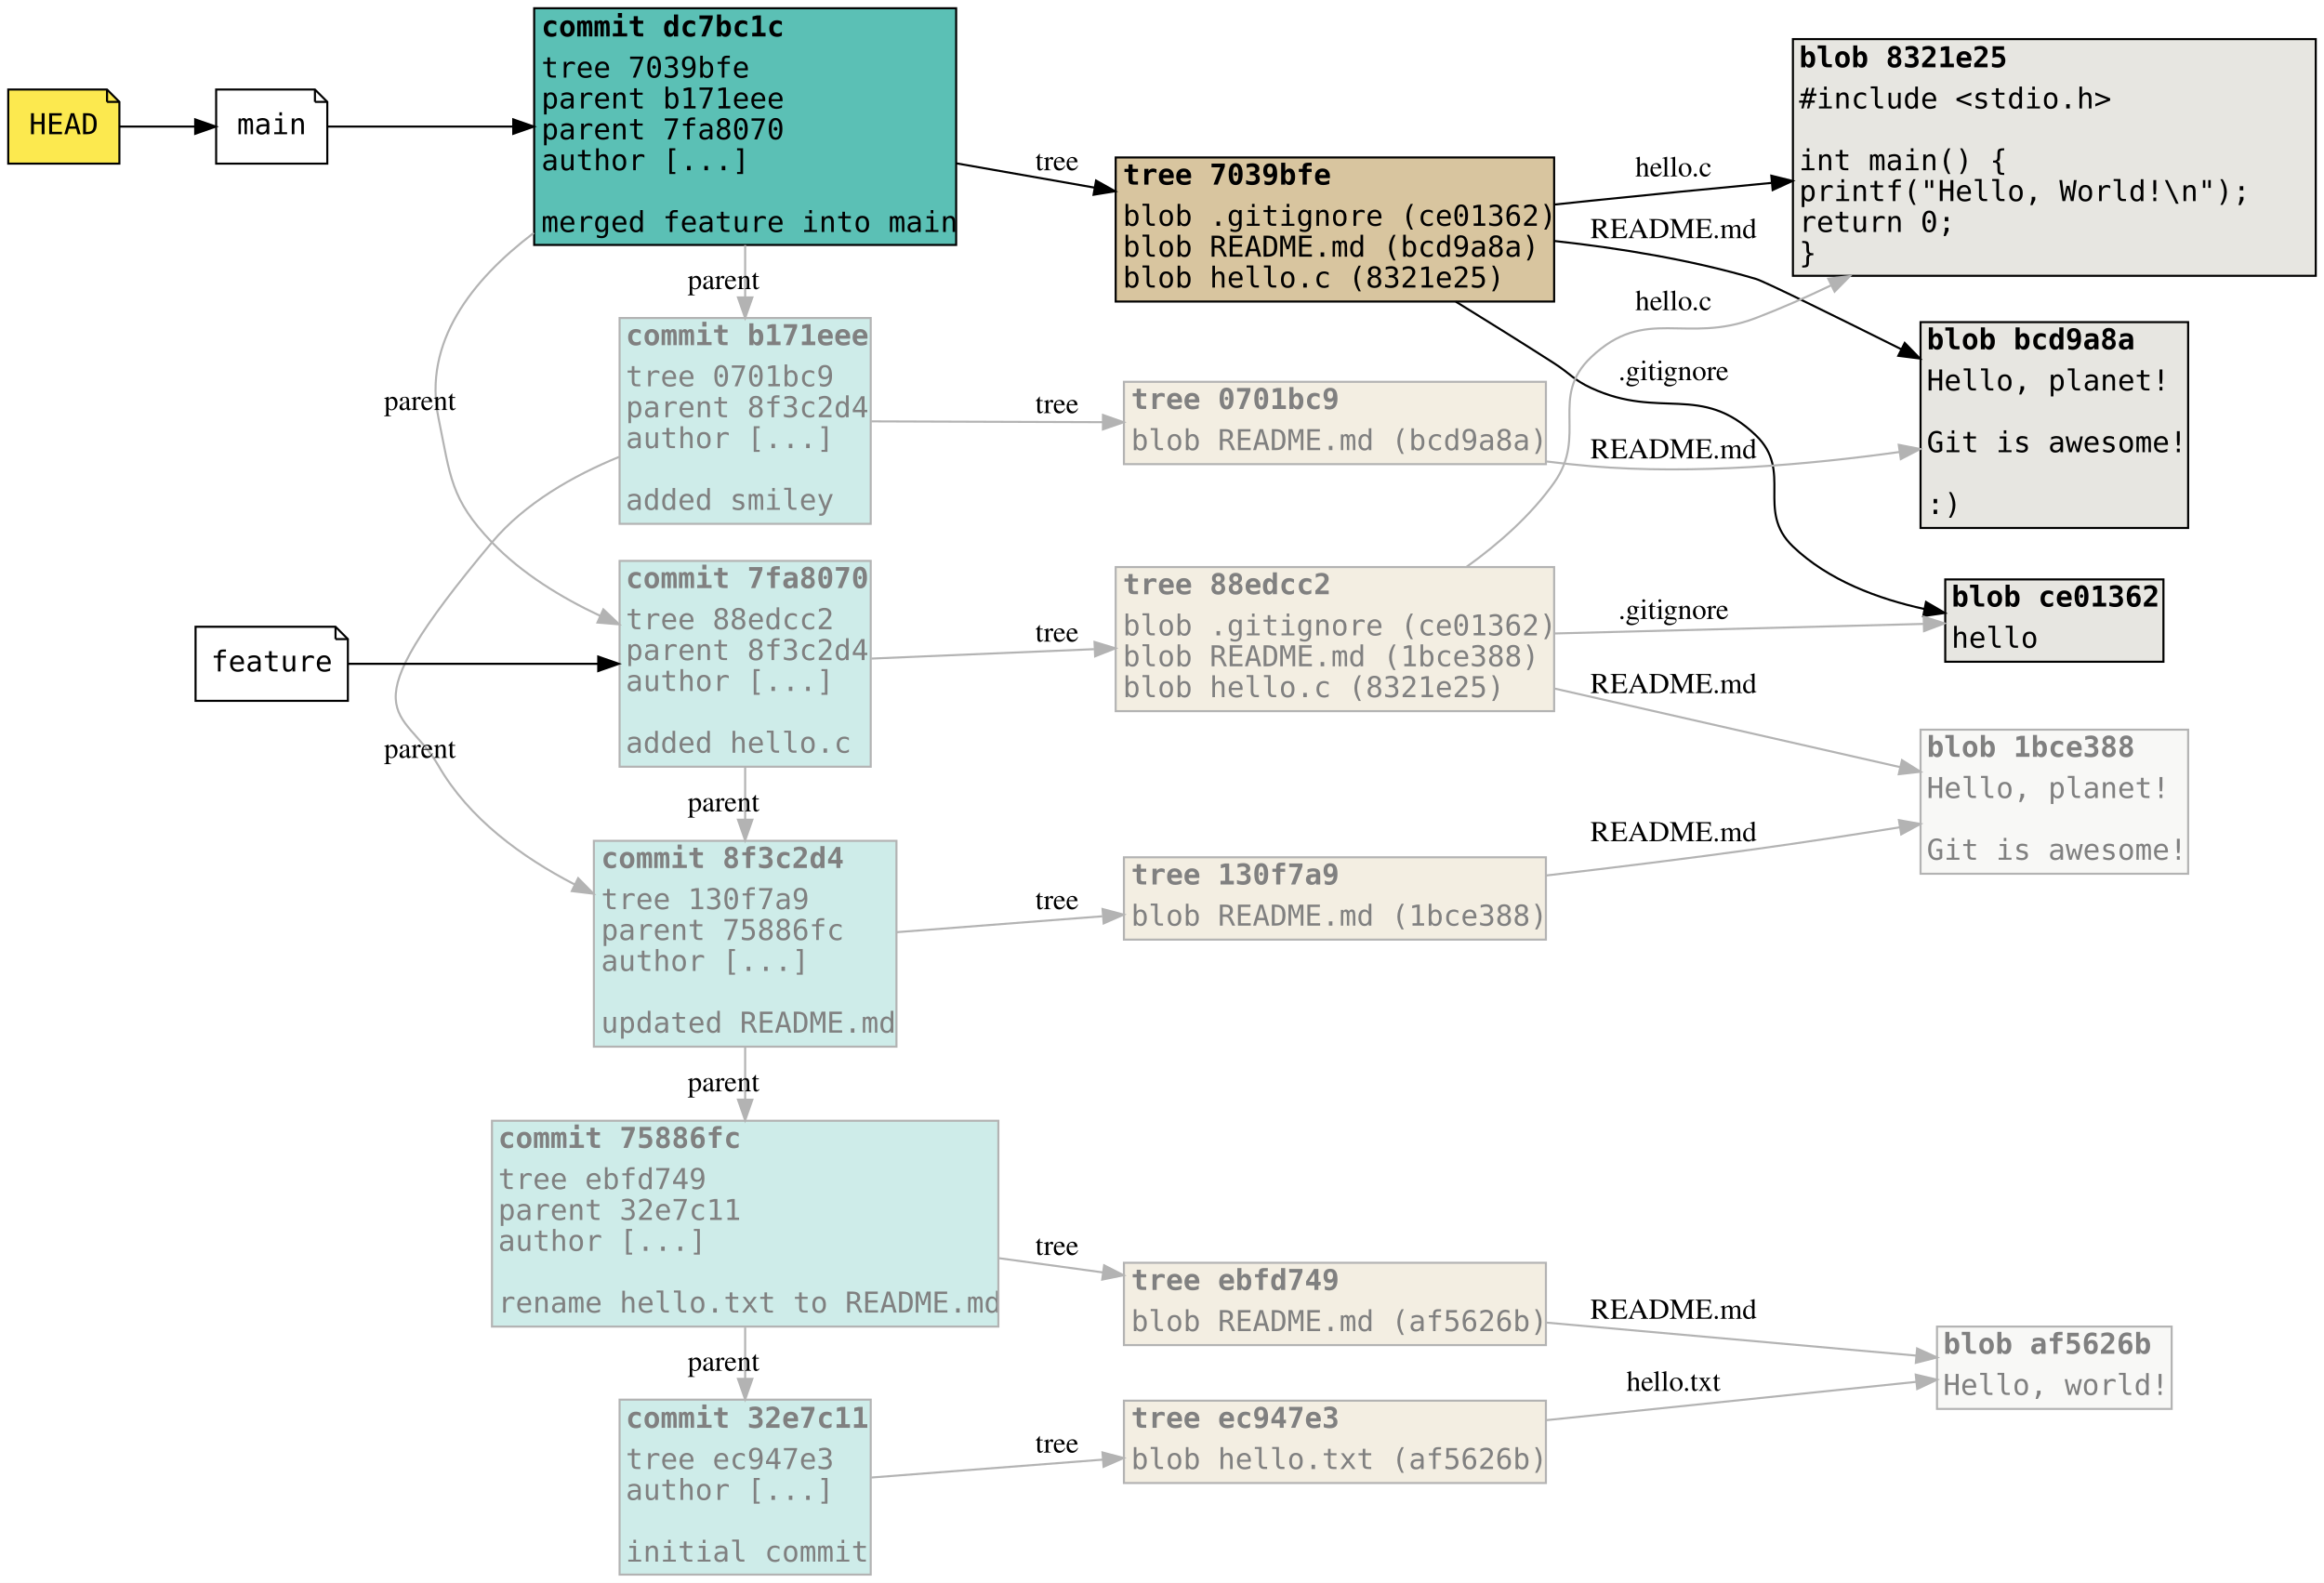
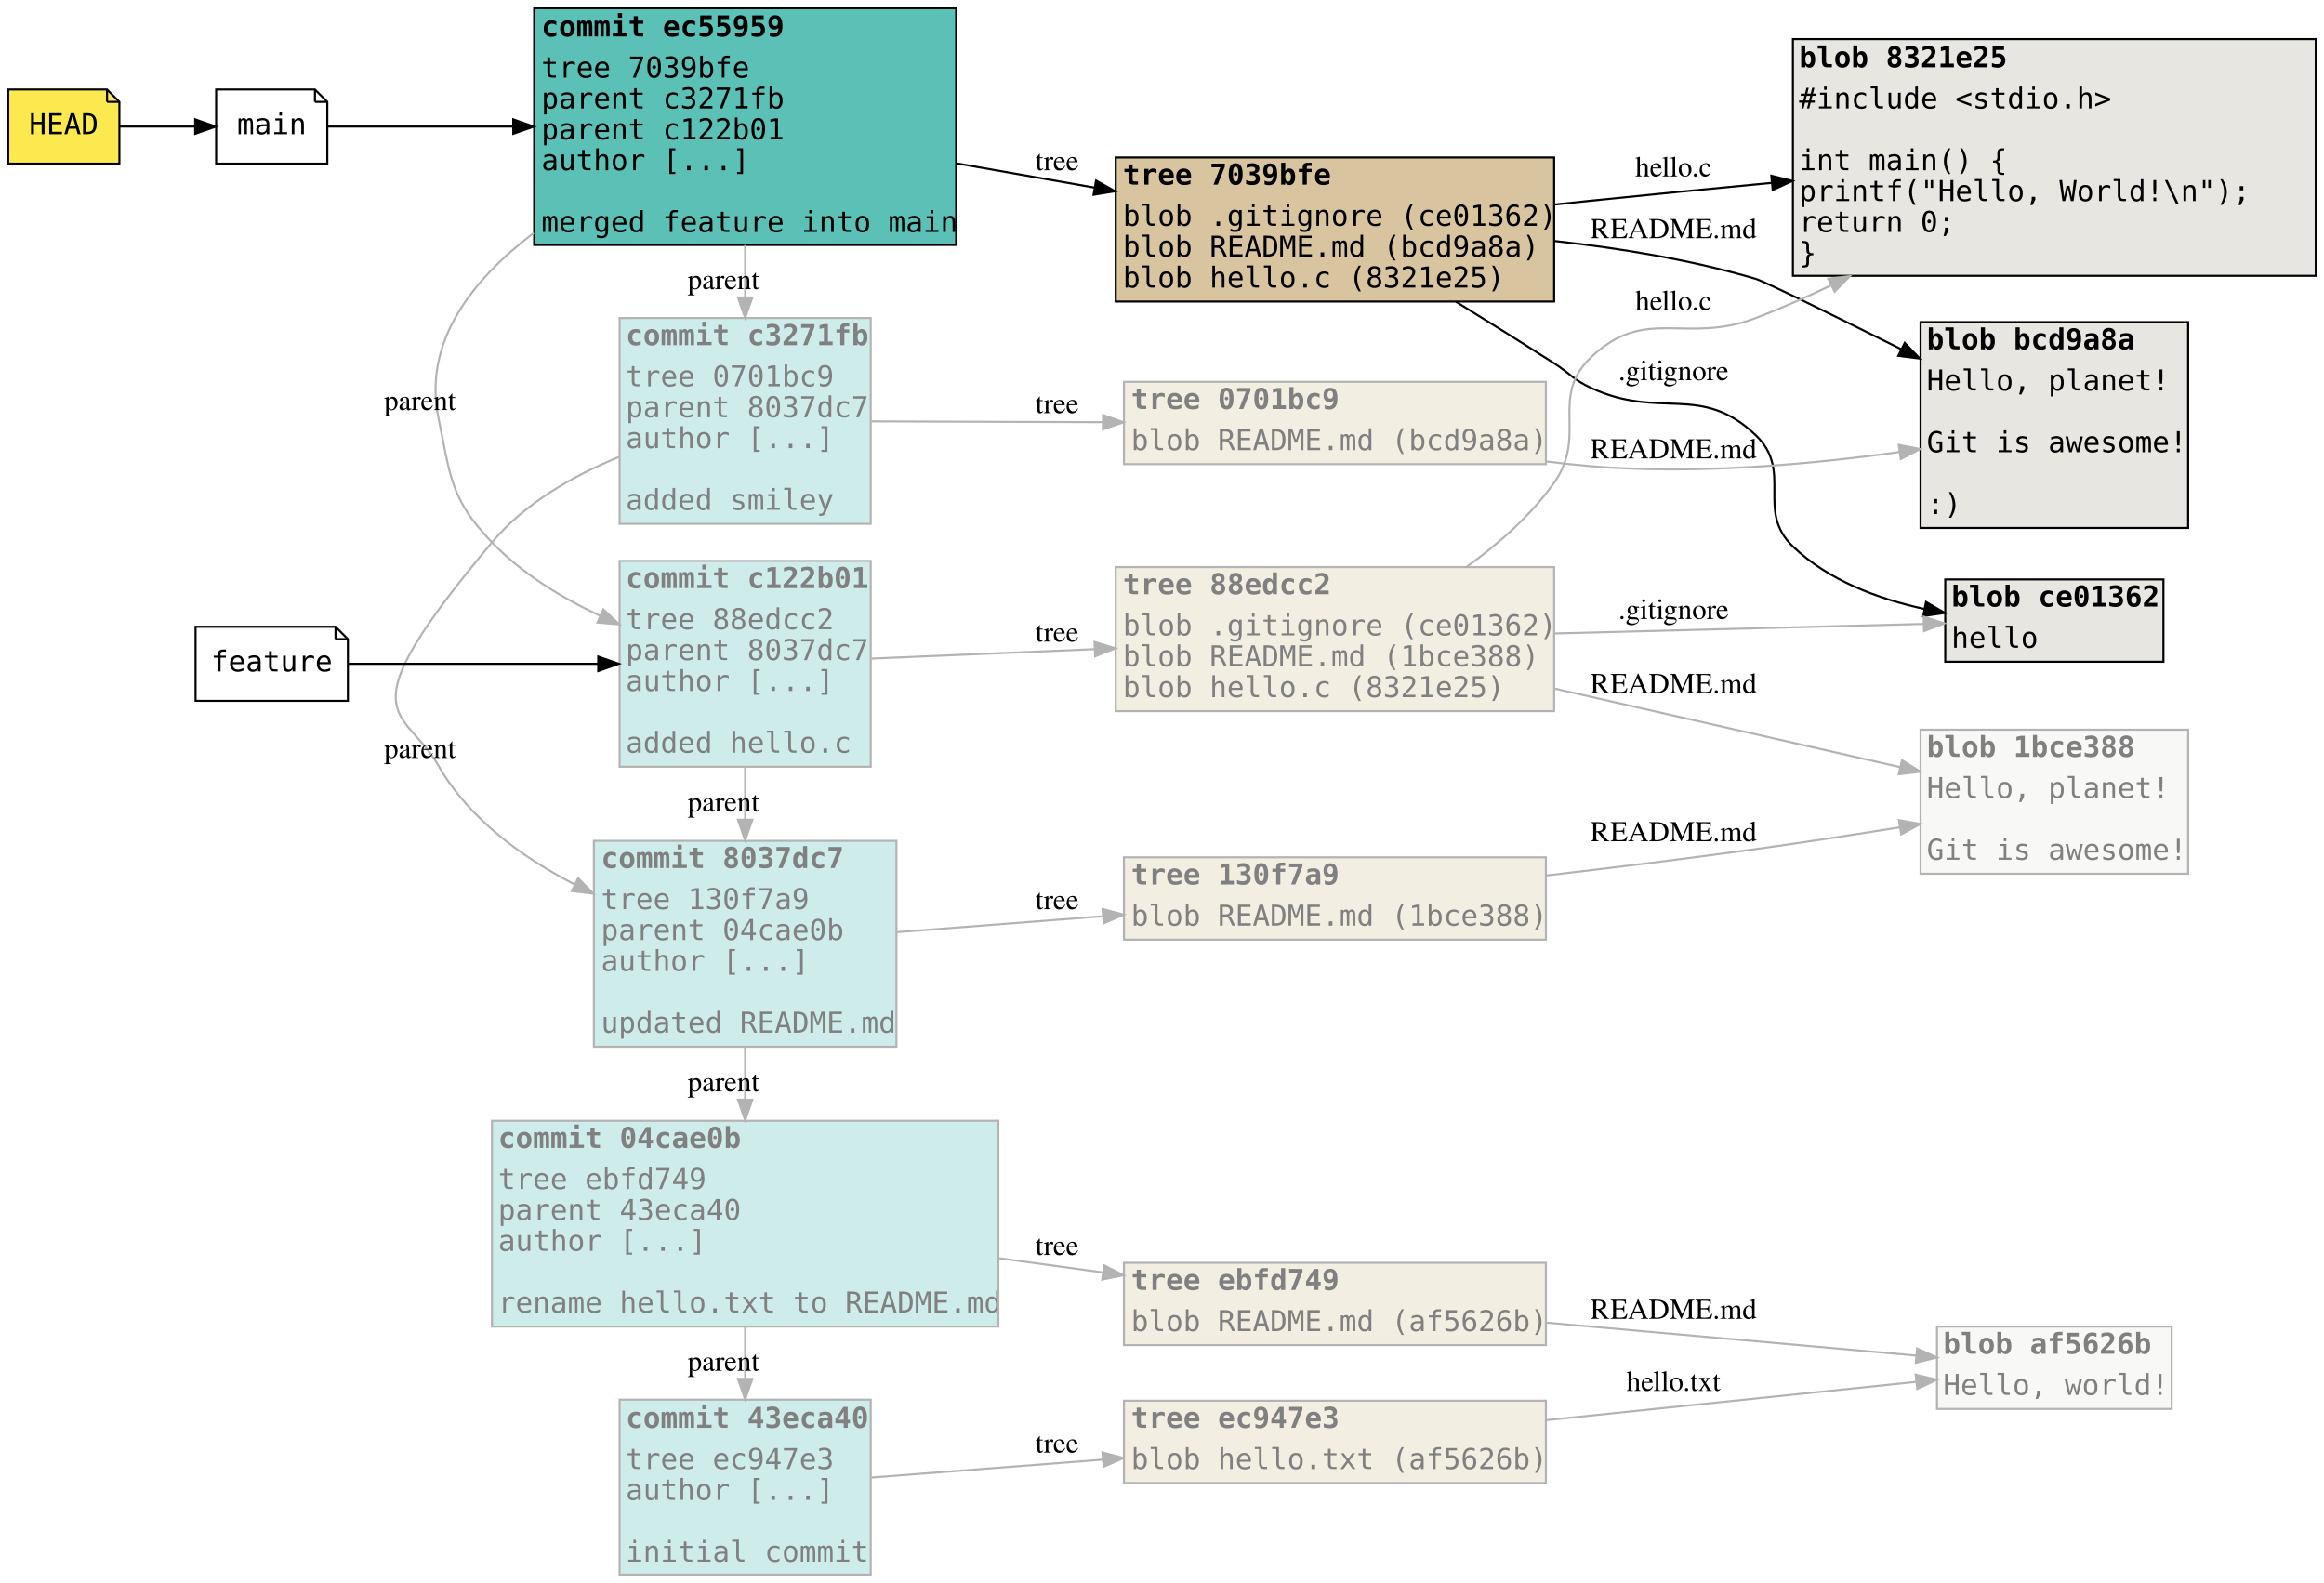
<svg xmlns="http://www.w3.org/2000/svg" width="1129pt" height="769pt" viewBox="0.00 0.00 1129.00 769.00">
-   <g id="graph0" class="graph" transform="scale(1 1) rotate(0) translate(4 765)">
+   <g id="graph0" class="graph git-graph" transform="scale(1 1) rotate(0) translate(4 765)">
    <polygon fill="white" stroke="transparent" points="-4,4 -4,-765 1125,-765 1125,4 -4,4" />
-     <g id="node1" class="node">
+     <g id="node1" class="node commit current">
      <polygon fill="#5bc0b5" stroke="transparent" points="255.5,-646 255.5,-761 460.5,-761 460.5,-646 255.5,-646" />
-       <text text-anchor="start" x="259" y="-747.3" font-family="monospace" font-weight="bold" font-size="14.00" fill="#000000">commit dc7bc1c</text>
+       <text text-anchor="start" x="259" y="-747.3" font-family="monospace" font-weight="bold" font-size="14.00" fill="#000000">commit ec55959</text>
      <text text-anchor="start" x="259" y="-727.3" font-family="monospace" font-size="14.00" fill="#000000">tree 7039bfe            </text>
-       <text text-anchor="start" x="259" y="-712.3" font-family="monospace" font-size="14.00" fill="#000000">parent b171eee          </text>
-       <text text-anchor="start" x="259" y="-697.3" font-family="monospace" font-size="14.00" fill="#000000">parent 7fa8070          </text>
+       <text text-anchor="start" x="259" y="-712.3" font-family="monospace" font-size="14.00" fill="#000000">parent c3271fb          </text>
+       <text text-anchor="start" x="259" y="-697.3" font-family="monospace" font-size="14.00" fill="#000000">parent c122b01          </text>
      <text text-anchor="start" x="259" y="-682.3" font-family="monospace" font-size="14.00" fill="#000000">author [...]            </text>
      <text text-anchor="start" x="259" y="-667.3" font-family="monospace" font-size="14.00" fill="#000000">                        </text>
      <text text-anchor="start" x="259" y="-652.3" font-family="monospace" font-size="14.00" fill="#000000">merged feature into main</text>
      <polygon fill="none" stroke="#000000" points="255.5,-646 255.5,-761 460.5,-761 460.5,-646 255.5,-646" />
    </g>
-     <g id="node2" class="node">
+     <g id="node2" class="node tree current">
      <polygon fill="#d8c59f" stroke="transparent" points="538,-618.5 538,-688.5 751,-688.5 751,-618.5 538,-618.5" />
      <text text-anchor="start" x="541.5" y="-675.3" font-family="monospace" font-weight="bold" font-size="14.00" fill="#000000">tree 7039bfe</text>
      <text text-anchor="start" x="541.5" y="-655.3" font-family="monospace" font-size="14.00" fill="#000000">blob .gitignore (ce01362)</text>
      <text text-anchor="start" x="541.5" y="-640.3" font-family="monospace" font-size="14.00" fill="#000000">blob README.md (bcd9a8a) </text>
      <text text-anchor="start" x="541.5" y="-625.3" font-family="monospace" font-size="14.00" fill="#000000">blob hello.c (8321e25)   </text>
      <polygon fill="none" stroke="#000000" points="538,-618.5 538,-688.5 751,-688.5 751,-618.5 538,-618.5" />
    </g>
-     <g id="edge1" class="edge">
+     <g id="edge1" class="edge current">
      <path fill="none" stroke="#000000" d="M460.51,-685.66C482.23,-681.84 505.34,-677.78 527.57,-673.87" />
      <polygon fill="#000000" stroke="#000000" points="528.46,-677.27 537.71,-672.09 527.25,-670.38 528.46,-677.27" />
      <text text-anchor="middle" x="509.5" y="-682.3" font-family="Times,serif" font-size="14.00">tree</text>
    </g>
-     <g id="node3" class="node">
+     <g id="node3" class="node commit faded">
      <polygon fill="#ceece9" stroke="transparent" points="297,-510.5 297,-610.5 419,-610.5 419,-510.5 297,-510.5" />
-       <text text-anchor="start" x="300" y="-597.3" font-family="monospace" font-weight="bold" font-size="14.00" fill="#808080">commit b171eee</text>
+       <text text-anchor="start" x="300" y="-597.3" font-family="monospace" font-weight="bold" font-size="14.00" fill="#808080">commit c3271fb</text>
      <text text-anchor="start" x="300" y="-577.3" font-family="monospace" font-size="14.00" fill="#808080">tree 0701bc9  </text>
-       <text text-anchor="start" x="300" y="-562.3" font-family="monospace" font-size="14.00" fill="#808080">parent 8f3c2d4</text>
+       <text text-anchor="start" x="300" y="-562.3" font-family="monospace" font-size="14.00" fill="#808080">parent 8037dc7</text>
      <text text-anchor="start" x="300" y="-547.3" font-family="monospace" font-size="14.00" fill="#808080">author [...]  </text>
      <text text-anchor="start" x="300" y="-532.3" font-family="monospace" font-size="14.00" fill="#808080">              </text>
      <text text-anchor="start" x="300" y="-517.3" font-family="monospace" font-size="14.00" fill="#808080">added smiley  </text>
      <polygon fill="none" stroke="#b3b3b3" points="297,-510.5 297,-610.5 419,-610.5 419,-510.5 297,-510.5" />
    </g>
-     <g id="edge2" class="edge">
+     <g id="edge2" class="edge faded">
      <path fill="none" stroke="#b3b3b3" d="M358,-645.92C358,-637.59 358,-628.99 358,-620.6" />
      <polygon fill="#b3b3b3" stroke="#b3b3b3" points="361.5,-620.51 358,-610.51 354.5,-620.51 361.5,-620.51" />
      <text text-anchor="middle" x="347.5" y="-624.55" font-family="Times,serif" font-size="14.00">parent</text>
    </g>
-     <g id="node4" class="node">
+     <g id="node4" class="node commit faded">
      <polygon fill="#ceece9" stroke="transparent" points="297,-392.5 297,-492.5 419,-492.5 419,-392.5 297,-392.5" />
-       <text text-anchor="start" x="300" y="-479.3" font-family="monospace" font-weight="bold" font-size="14.00" fill="#808080">commit 7fa8070</text>
+       <text text-anchor="start" x="300" y="-479.3" font-family="monospace" font-weight="bold" font-size="14.00" fill="#808080">commit c122b01</text>
      <text text-anchor="start" x="300" y="-459.3" font-family="monospace" font-size="14.00" fill="#808080">tree 88edcc2  </text>
-       <text text-anchor="start" x="300" y="-444.3" font-family="monospace" font-size="14.00" fill="#808080">parent 8f3c2d4</text>
+       <text text-anchor="start" x="300" y="-444.3" font-family="monospace" font-size="14.00" fill="#808080">parent 8037dc7</text>
      <text text-anchor="start" x="300" y="-429.3" font-family="monospace" font-size="14.00" fill="#808080">author [...]  </text>
      <text text-anchor="start" x="300" y="-414.3" font-family="monospace" font-size="14.00" fill="#808080">              </text>
      <text text-anchor="start" x="300" y="-399.3" font-family="monospace" font-size="14.00" fill="#808080">added hello.c </text>
      <polygon fill="none" stroke="#b3b3b3" points="297,-392.5 297,-492.5 419,-492.5 419,-392.5 297,-392.5" />
    </g>
-     <g id="edge3" class="edge">
+     <g id="edge3" class="edge faded">
      <path fill="none" stroke="#b3b3b3" d="M255.32,-651.85C224.93,-628.8 201.49,-598.51 209,-562 214.9,-533.33 214.74,-522.62 235,-501.5 249.51,-486.37 268.7,-474.65 287.58,-465.79" />
      <polygon fill="#b3b3b3" stroke="#b3b3b3" points="289.11,-468.95 296.81,-461.67 286.25,-462.55 289.11,-468.95" />
      <text text-anchor="middle" x="200" y="-565.8" font-family="Times,serif" font-size="14.00">parent</text>
    </g>
-     <g id="node5" class="node">
+     <g id="node5" class="node blob current">
      <polygon fill="#e7e6e1" stroke="transparent" points="941,-443.5 941,-483.5 1047,-483.5 1047,-443.5 941,-443.5" />
      <text text-anchor="start" x="944" y="-470.3" font-family="monospace" font-weight="bold" font-size="14.00" fill="#000000">blob ce01362</text>
      <text text-anchor="start" x="944" y="-450.3" font-family="monospace" font-size="14.00" fill="#000000">hello</text>
      <polygon fill="none" stroke="#000000" points="941,-443.5 941,-483.5 1047,-483.5 1047,-443.5 941,-443.5" />
    </g>
-     <g id="edge4" class="edge">
+     <g id="edge4" class="edge current">
      <path fill="none" stroke="#000000" d="M703.23,-618.45C718.8,-608.85 735.61,-598.37 751,-588.5 759.09,-583.31 760.28,-580.54 769,-576.5 802.57,-560.94 822.3,-579.11 849,-553.5 867.26,-535.99 848.73,-517 867,-499.5 884.18,-483.05 908.33,-474.04 930.91,-469.12" />
      <polygon fill="#000000" stroke="#000000" points="931.65,-472.54 940.8,-467.2 930.31,-465.67 931.65,-472.54" />
      <text text-anchor="middle" x="809" y="-580.3" font-family="Times,serif" font-size="14.00">.gitignore</text>
    </g>
-     <g id="node6" class="node">
+     <g id="node6" class="node blob current">
      <polygon fill="#e7e6e1" stroke="transparent" points="929,-508.5 929,-608.5 1059,-608.5 1059,-508.5 929,-508.5" />
      <text text-anchor="start" x="932" y="-595.3" font-family="monospace" font-weight="bold" font-size="14.00" fill="#000000">blob bcd9a8a</text>
      <text text-anchor="start" x="932" y="-575.3" font-family="monospace" font-size="14.00" fill="#000000">Hello, planet! </text>
      <text text-anchor="start" x="932" y="-560.3" font-family="monospace" font-size="14.00" fill="#000000">               </text>
      <text text-anchor="start" x="932" y="-545.3" font-family="monospace" font-size="14.00" fill="#000000">Git is awesome!</text>
      <text text-anchor="start" x="932" y="-530.3" font-family="monospace" font-size="14.00" fill="#000000">               </text>
      <text text-anchor="start" x="932" y="-515.3" font-family="monospace" font-size="14.00" fill="#000000">:)             </text>
      <polygon fill="none" stroke="#000000" points="929,-508.5 929,-608.5 1059,-608.5 1059,-508.5 929,-508.5" />
    </g>
-     <g id="edge5" class="edge">
+     <g id="edge5" class="edge current">
      <path fill="none" stroke="#000000" d="M751.19,-647.92C783.08,-644.41 817.87,-638.71 849,-629.5 853.09,-628.29 886.27,-611.97 919.74,-595.28" />
      <polygon fill="#000000" stroke="#000000" points="921.32,-598.4 928.7,-590.81 918.19,-592.14 921.32,-598.4" />
      <text text-anchor="middle" x="809" y="-649.3" font-family="Times,serif" font-size="14.00">README.md</text>
    </g>
-     <g id="node7" class="node">
+     <g id="node7" class="node blob current">
      <polygon fill="#e7e6e1" stroke="transparent" points="867,-631 867,-746 1121,-746 1121,-631 867,-631" />
      <text text-anchor="start" x="870" y="-732.3" font-family="monospace" font-weight="bold" font-size="14.00" fill="#000000">blob 8321e25</text>
      <text text-anchor="start" x="870" y="-712.3" font-family="monospace" font-size="14.00" fill="#000000">#include &lt;stdio.h&gt;            </text>
      <text text-anchor="start" x="870" y="-697.3" font-family="monospace" font-size="14.00" fill="#000000">                              </text>
      <text text-anchor="start" x="870" y="-682.3" font-family="monospace" font-size="14.00" fill="#000000">int main() {                  </text>
      <text text-anchor="start" x="870" y="-667.3" font-family="monospace" font-size="14.00" fill="#000000">    printf("Hello, World!\n");</text>
      <text text-anchor="start" x="870" y="-652.3" font-family="monospace" font-size="14.00" fill="#000000">    return 0;                 </text>
      <text text-anchor="start" x="870" y="-637.3" font-family="monospace" font-size="14.00" fill="#000000">}                             </text>
      <polygon fill="none" stroke="#000000" points="867,-631 867,-746 1121,-746 1121,-631 867,-631" />
    </g>
-     <g id="edge6" class="edge">
+     <g id="edge6" class="edge current">
      <path fill="none" stroke="#000000" d="M751.26,-665.63C757.26,-666.27 763.2,-666.9 769,-667.5 797.32,-670.43 827.68,-673.4 856.62,-676.14" />
      <polygon fill="#000000" stroke="#000000" points="856.51,-679.64 866.79,-677.1 857.16,-672.68 856.51,-679.64" />
      <text text-anchor="middle" x="809" y="-679.3" font-family="Times,serif" font-size="14.00">hello.c</text>
    </g>
-     <g id="node8" class="node">
+     <g id="node8" class="node tree faded">
      <polygon fill="#f3eee2" stroke="transparent" points="542,-539.5 542,-579.5 747,-579.5 747,-539.5 542,-539.5" />
      <text text-anchor="start" x="545.5" y="-566.3" font-family="monospace" font-weight="bold" font-size="14.00" fill="#808080">tree 0701bc9</text>
      <text text-anchor="start" x="545.5" y="-546.3" font-family="monospace" font-size="14.00" fill="#808080">blob README.md (bcd9a8a)</text>
      <polygon fill="none" stroke="#b3b3b3" points="542,-539.5 542,-579.5 747,-579.5 747,-539.5 542,-539.5" />
    </g>
-     <g id="edge7" class="edge">
+     <g id="edge7" class="edge faded">
      <path fill="none" stroke="#b3b3b3" d="M419.34,-560.29C451.98,-560.17 493.35,-560.03 531.64,-559.89" />
      <polygon fill="#b3b3b3" stroke="#b3b3b3" points="531.83,-563.39 541.82,-559.86 531.81,-556.39 531.83,-563.39" />
      <text text-anchor="middle" x="509.5" y="-564.3" font-family="Times,serif" font-size="14.00">tree</text>
    </g>
-     <g id="node9" class="node">
+     <g id="node9" class="node commit faded">
      <polygon fill="#ceece9" stroke="transparent" points="284.5,-256.5 284.5,-356.5 431.5,-356.5 431.5,-256.5 284.5,-256.5" />
-       <text text-anchor="start" x="288" y="-343.3" font-family="monospace" font-weight="bold" font-size="14.00" fill="#808080">commit 8f3c2d4</text>
+       <text text-anchor="start" x="288" y="-343.3" font-family="monospace" font-weight="bold" font-size="14.00" fill="#808080">commit 8037dc7</text>
      <text text-anchor="start" x="288" y="-323.3" font-family="monospace" font-size="14.00" fill="#808080">tree 130f7a9     </text>
-       <text text-anchor="start" x="288" y="-308.3" font-family="monospace" font-size="14.00" fill="#808080">parent 75886fc   </text>
+       <text text-anchor="start" x="288" y="-308.3" font-family="monospace" font-size="14.00" fill="#808080">parent 04cae0b   </text>
      <text text-anchor="start" x="288" y="-293.3" font-family="monospace" font-size="14.00" fill="#808080">author [...]     </text>
      <text text-anchor="start" x="288" y="-278.3" font-family="monospace" font-size="14.00" fill="#808080">                 </text>
      <text text-anchor="start" x="288" y="-263.3" font-family="monospace" font-size="14.00" fill="#808080">updated README.md</text>
      <polygon fill="none" stroke="#b3b3b3" points="284.5,-256.5 284.5,-356.5 431.5,-356.5 431.5,-256.5 284.5,-256.5" />
    </g>
-     <g id="edge8" class="edge">
+     <g id="edge8" class="edge faded">
      <path fill="none" stroke="#b3b3b3" d="M296.77,-543.03C274.53,-533.91 250.97,-520.56 235,-501.5 161.95,-414.31 192.08,-422.39 209,-393 223.75,-367.38 249.33,-348.65 275.17,-335.3" />
      <polygon fill="#b3b3b3" stroke="#b3b3b3" points="276.87,-338.36 284.3,-330.81 273.78,-332.08 276.87,-338.36" />
      <text text-anchor="middle" x="200" y="-396.8" font-family="Times,serif" font-size="14.00">parent</text>
    </g>
-     <g id="edge10" class="edge">
+     <g id="edge10" class="edge faded">
      <path fill="none" stroke="#b3b3b3" d="M358,-392.45C358,-384.17 358,-375.51 358,-367.01" />
      <polygon fill="#b3b3b3" stroke="#b3b3b3" points="361.5,-366.75 358,-356.75 354.5,-366.76 361.5,-366.75" />
      <text text-anchor="middle" x="347.5" y="-370.8" font-family="Times,serif" font-size="14.00">parent</text>
    </g>
-     <g id="node10" class="node">
+     <g id="node10" class="node tree faded">
      <polygon fill="#f3eee2" stroke="transparent" points="538,-419.5 538,-489.5 751,-489.5 751,-419.5 538,-419.5" />
      <text text-anchor="start" x="541.5" y="-476.3" font-family="monospace" font-weight="bold" font-size="14.00" fill="#808080">tree 88edcc2</text>
      <text text-anchor="start" x="541.5" y="-456.3" font-family="monospace" font-size="14.00" fill="#808080">blob .gitignore (ce01362)</text>
      <text text-anchor="start" x="541.5" y="-441.3" font-family="monospace" font-size="14.00" fill="#808080">blob README.md (1bce388) </text>
      <text text-anchor="start" x="541.5" y="-426.3" font-family="monospace" font-size="14.00" fill="#808080">blob hello.c (8321e25)   </text>
      <polygon fill="none" stroke="#b3b3b3" points="538,-419.5 538,-489.5 751,-489.5 751,-419.5 538,-419.5" />
    </g>
-     <g id="edge9" class="edge">
+     <g id="edge9" class="edge faded">
      <path fill="none" stroke="#b3b3b3" d="M419.34,-445.04C450.79,-446.37 490.36,-448.04 527.46,-449.61" />
      <polygon fill="#b3b3b3" stroke="#b3b3b3" points="527.71,-453.12 537.85,-450.04 528.01,-446.13 527.71,-453.12" />
      <text text-anchor="middle" x="509.5" y="-453.3" font-family="Times,serif" font-size="14.00">tree</text>
    </g>
-     <g id="edge11" class="edge">
+     <g id="edge11" class="edge faded">
      <path fill="none" stroke="#b3b3b3" d="M747.09,-540.83C754.49,-539.9 761.85,-539.1 769,-538.5 818.99,-534.28 875.23,-539.33 918.85,-545.42" />
      <polygon fill="#b3b3b3" stroke="#b3b3b3" points="918.41,-548.89 928.8,-546.85 919.41,-541.96 918.41,-548.89" />
      <text text-anchor="middle" x="809" y="-542.3" font-family="Times,serif" font-size="14.00">README.md</text>
    </g>
-     <g id="node11" class="node">
+     <g id="node11" class="node tree faded">
      <polygon fill="#f3eee2" stroke="transparent" points="542,-308.5 542,-348.5 747,-348.5 747,-308.5 542,-308.5" />
      <text text-anchor="start" x="545.5" y="-335.3" font-family="monospace" font-weight="bold" font-size="14.00" fill="#808080">tree 130f7a9</text>
      <text text-anchor="start" x="545.5" y="-315.3" font-family="monospace" font-size="14.00" fill="#808080">blob README.md (1bce388)</text>
      <polygon fill="none" stroke="#b3b3b3" points="542,-308.5 542,-348.5 747,-348.5 747,-308.5 542,-308.5" />
    </g>
-     <g id="edge12" class="edge">
+     <g id="edge12" class="edge faded">
      <path fill="none" stroke="#b3b3b3" d="M431.53,-312.11C461.89,-314.46 497.88,-317.24 531.51,-319.84" />
      <polygon fill="#b3b3b3" stroke="#b3b3b3" points="531.62,-323.36 541.86,-320.64 532.16,-316.38 531.62,-323.36" />
      <text text-anchor="middle" x="509.5" y="-323.3" font-family="Times,serif" font-size="14.00">tree</text>
    </g>
-     <g id="node12" class="node">
+     <g id="node12" class="node commit faded">
      <polygon fill="#ceece9" stroke="transparent" points="235,-120.5 235,-220.5 481,-220.5 481,-120.5 235,-120.5" />
-       <text text-anchor="start" x="238" y="-207.3" font-family="monospace" font-weight="bold" font-size="14.00" fill="#808080">commit 75886fc</text>
+       <text text-anchor="start" x="238" y="-207.3" font-family="monospace" font-weight="bold" font-size="14.00" fill="#808080">commit 04cae0b</text>
      <text text-anchor="start" x="238" y="-187.3" font-family="monospace" font-size="14.00" fill="#808080">tree ebfd749                 </text>
-       <text text-anchor="start" x="238" y="-172.3" font-family="monospace" font-size="14.00" fill="#808080">parent 32e7c11               </text>
+       <text text-anchor="start" x="238" y="-172.3" font-family="monospace" font-size="14.00" fill="#808080">parent 43eca40               </text>
      <text text-anchor="start" x="238" y="-157.3" font-family="monospace" font-size="14.00" fill="#808080">author [...]                 </text>
      <text text-anchor="start" x="238" y="-142.3" font-family="monospace" font-size="14.00" fill="#808080">                             </text>
      <text text-anchor="start" x="238" y="-127.3" font-family="monospace" font-size="14.00" fill="#808080">rename hello.txt to README.md</text>
      <polygon fill="none" stroke="#b3b3b3" points="235,-120.5 235,-220.5 481,-220.5 481,-120.5 235,-120.5" />
    </g>
-     <g id="edge13" class="edge">
+     <g id="edge13" class="edge faded">
      <path fill="none" stroke="#b3b3b3" d="M358,-256.45C358,-248.17 358,-239.51 358,-231.01" />
      <polygon fill="#b3b3b3" stroke="#b3b3b3" points="361.5,-230.75 358,-220.75 354.5,-230.76 361.5,-230.75" />
      <text text-anchor="middle" x="347.5" y="-234.8" font-family="Times,serif" font-size="14.00">parent</text>
    </g>
-     <g id="edge14" class="edge">
+     <g id="edge14" class="edge faded">
      <path fill="none" stroke="#b3b3b3" d="M751.18,-457.24C809.71,-458.75 880.49,-460.59 930.31,-461.88" />
      <polygon fill="#b3b3b3" stroke="#b3b3b3" points="930.52,-465.38 940.61,-462.14 930.7,-458.39 930.52,-465.38" />
      <text text-anchor="middle" x="809" y="-464.3" font-family="Times,serif" font-size="14.00">.gitignore</text>
    </g>
-     <g id="edge16" class="edge">
+     <g id="edge16" class="edge faded">
      <path fill="none" stroke="#b3b3b3" d="M708.43,-489.58C724.18,-500.89 739.77,-514.66 751,-530.5 767.35,-553.56 748.48,-572.06 769,-591.5 795.53,-616.64 814.86,-597.46 849,-610.5 861.06,-615.11 873.38,-620.54 885.48,-626.35" />
      <polygon fill="#b3b3b3" stroke="#b3b3b3" points="884.16,-629.6 894.68,-630.86 887.25,-623.31 884.16,-629.6" />
      <text text-anchor="middle" x="809" y="-614.3" font-family="Times,serif" font-size="14.00">hello.c</text>
    </g>
-     <g id="node13" class="node">
+     <g id="node13" class="node blob faded">
      <polygon fill="#f8f8f6" stroke="transparent" points="929,-340.5 929,-410.5 1059,-410.5 1059,-340.5 929,-340.5" />
      <text text-anchor="start" x="932" y="-397.3" font-family="monospace" font-weight="bold" font-size="14.00" fill="#808080">blob 1bce388</text>
      <text text-anchor="start" x="932" y="-377.3" font-family="monospace" font-size="14.00" fill="#808080">Hello, planet! </text>
      <text text-anchor="start" x="932" y="-362.3" font-family="monospace" font-size="14.00" fill="#808080">               </text>
      <text text-anchor="start" x="932" y="-347.3" font-family="monospace" font-size="14.00" fill="#808080">Git is awesome!</text>
      <polygon fill="none" stroke="#b3b3b3" points="929,-340.5 929,-410.5 1059,-410.5 1059,-340.5 929,-340.5" />
    </g>
-     <g id="edge15" class="edge">
+     <g id="edge15" class="edge faded">
      <path fill="none" stroke="#b3b3b3" d="M751.18,-430.48C805.45,-418.14 870.24,-403.41 919.09,-392.3" />
      <polygon fill="#b3b3b3" stroke="#b3b3b3" points="919.98,-395.69 928.95,-390.06 918.42,-388.86 919.98,-395.69" />
      <text text-anchor="middle" x="809" y="-428.3" font-family="Times,serif" font-size="14.00">README.md</text>
    </g>
-     <g id="edge17" class="edge">
+     <g id="edge17" class="edge faded">
      <path fill="none" stroke="#b3b3b3" d="M747.05,-339.65C779.64,-343.45 815.88,-347.9 849,-352.5 871.72,-355.65 896.41,-359.46 918.81,-363.05" />
      <polygon fill="#b3b3b3" stroke="#b3b3b3" points="918.5,-366.55 928.93,-364.69 919.61,-359.64 918.5,-366.55" />
      <text text-anchor="middle" x="809" y="-356.3" font-family="Times,serif" font-size="14.00">README.md</text>
    </g>
-     <g id="node14" class="node">
+     <g id="node14" class="node tree faded">
      <polygon fill="#f3eee2" stroke="transparent" points="542,-111.5 542,-151.5 747,-151.5 747,-111.5 542,-111.5" />
      <text text-anchor="start" x="545.5" y="-138.3" font-family="monospace" font-weight="bold" font-size="14.00" fill="#808080">tree ebfd749</text>
      <text text-anchor="start" x="545.5" y="-118.3" font-family="monospace" font-size="14.00" fill="#808080">blob README.md (af5626b)</text>
      <polygon fill="none" stroke="#b3b3b3" points="542,-111.5 542,-151.5 747,-151.5 747,-111.5 542,-111.5" />
    </g>
-     <g id="edge18" class="edge">
+     <g id="edge18" class="edge faded">
      <path fill="none" stroke="#b3b3b3" d="M481.3,-153.73C498.02,-151.44 515.1,-149.1 531.62,-146.84" />
      <polygon fill="#b3b3b3" stroke="#b3b3b3" points="532.39,-150.26 541.82,-145.44 531.44,-143.33 532.39,-150.26" />
      <text text-anchor="middle" x="509.5" y="-155.3" font-family="Times,serif" font-size="14.00">tree</text>
    </g>
-     <g id="node15" class="node">
+     <g id="node15" class="node commit faded">
      <polygon fill="#ceece9" stroke="transparent" points="297,0 297,-85 419,-85 419,0 297,0" />
-       <text text-anchor="start" x="300" y="-71.3" font-family="monospace" font-weight="bold" font-size="14.00" fill="#808080">commit 32e7c11</text>
+       <text text-anchor="start" x="300" y="-71.3" font-family="monospace" font-weight="bold" font-size="14.00" fill="#808080">commit 43eca40</text>
      <text text-anchor="start" x="300" y="-51.3" font-family="monospace" font-size="14.00" fill="#808080">tree ec947e3  </text>
      <text text-anchor="start" x="300" y="-36.3" font-family="monospace" font-size="14.00" fill="#808080">author [...]  </text>
      <text text-anchor="start" x="300" y="-21.3" font-family="monospace" font-size="14.00" fill="#808080">              </text>
      <text text-anchor="start" x="300" y="-6.3" font-family="monospace" font-size="14.00" fill="#808080">initial commit</text>
      <polygon fill="none" stroke="#b3b3b3" points="297,0 297,-85 419,-85 419,0 297,0" />
    </g>
-     <g id="edge19" class="edge">
+     <g id="edge19" class="edge faded">
      <path fill="none" stroke="#b3b3b3" d="M358,-120.07C358,-111.94 358,-103.5 358,-95.32" />
      <polygon fill="#b3b3b3" stroke="#b3b3b3" points="361.5,-95.12 358,-85.12 354.5,-95.12 361.5,-95.12" />
      <text text-anchor="middle" x="347.5" y="-99.05" font-family="Times,serif" font-size="14.00">parent</text>
    </g>
-     <g id="node16" class="node">
+     <g id="node16" class="node blob faded">
      <polygon fill="#f8f8f6" stroke="transparent" points="937,-80.5 937,-120.5 1051,-120.5 1051,-80.5 937,-80.5" />
      <text text-anchor="start" x="940" y="-107.3" font-family="monospace" font-weight="bold" font-size="14.00" fill="#808080">blob af5626b</text>
      <text text-anchor="start" x="940" y="-87.3" font-family="monospace" font-size="14.00" fill="#808080">Hello, world!</text>
      <polygon fill="none" stroke="#b3b3b3" points="937,-80.5 937,-120.5 1051,-120.5 1051,-80.5 937,-80.5" />
    </g>
-     <g id="edge20" class="edge">
+     <g id="edge20" class="edge faded">
      <path fill="none" stroke="#b3b3b3" d="M747.41,-122.41C805.31,-117.24 876.12,-110.93 926.8,-106.41" />
      <polygon fill="#b3b3b3" stroke="#b3b3b3" points="927.33,-109.87 936.98,-105.5 926.71,-102.9 927.33,-109.87" />
      <text text-anchor="middle" x="809" y="-124.3" font-family="Times,serif" font-size="14.00">README.md</text>
    </g>
-     <g id="node17" class="node">
+     <g id="node17" class="node tree faded">
      <polygon fill="#f3eee2" stroke="transparent" points="542,-44.5 542,-84.5 747,-84.5 747,-44.5 542,-44.5" />
      <text text-anchor="start" x="545.5" y="-71.3" font-family="monospace" font-weight="bold" font-size="14.00" fill="#808080">tree ec947e3</text>
      <text text-anchor="start" x="545.5" y="-51.3" font-family="monospace" font-size="14.00" fill="#808080">blob hello.txt (af5626b)</text>
      <polygon fill="none" stroke="#b3b3b3" points="542,-44.5 542,-84.5 747,-84.5 747,-44.5 542,-44.5" />
    </g>
-     <g id="edge21" class="edge">
+     <g id="edge21" class="edge faded">
      <path fill="none" stroke="#b3b3b3" d="M419.34,-47.17C451.98,-49.69 493.35,-52.89 531.64,-55.85" />
      <polygon fill="#b3b3b3" stroke="#b3b3b3" points="531.58,-59.36 541.82,-56.64 532.12,-52.38 531.58,-59.36" />
      <text text-anchor="middle" x="509.5" y="-59.3" font-family="Times,serif" font-size="14.00">tree</text>
    </g>
-     <g id="edge22" class="edge">
+     <g id="edge22" class="edge faded">
      <path fill="none" stroke="#b3b3b3" d="M747.41,-75.06C805.31,-81.06 876.12,-88.39 926.8,-93.64" />
      <polygon fill="#b3b3b3" stroke="#b3b3b3" points="926.67,-97.15 936.98,-94.7 927.39,-90.18 926.67,-97.15" />
      <text text-anchor="middle" x="809" y="-89.3" font-family="Times,serif" font-size="14.00">hello.txt</text>
    </g>
-     <g id="node18" class="node">
+     <g id="node18" class="node ref">
      <polygon fill="white" stroke="black" points="159,-460.5 91,-460.5 91,-424.5 165,-424.5 165,-454.5 159,-460.5" />
      <polyline fill="none" stroke="black" points="159,-460.5 159,-454.5 " />
      <polyline fill="none" stroke="black" points="165,-454.5 159,-454.5 " />
      <text text-anchor="middle" x="128" y="-438.8" font-family="monospace" font-size="14.00">feature</text>
    </g>
-     <g id="edge23" class="edge">
+     <g id="edge23" class="edge ref">
      <path fill="none" stroke="black" d="M165.13,-442.5C197.65,-442.5 246.38,-442.5 286.59,-442.5" />
      <polygon fill="black" stroke="black" points="286.62,-446 296.62,-442.5 286.62,-439 286.62,-446" />
    </g>
-     <g id="node19" class="node">
+     <g id="node19" class="node ref">
      <polygon fill="white" stroke="black" points="149,-721.5 101,-721.5 101,-685.5 155,-685.5 155,-715.5 149,-721.5" />
      <polyline fill="none" stroke="black" points="149,-721.5 149,-715.5 " />
      <polyline fill="none" stroke="black" points="155,-715.5 149,-715.5 " />
      <text text-anchor="middle" x="128" y="-699.8" font-family="monospace" font-size="14.00">main</text>
    </g>
-     <g id="edge24" class="edge">
+     <g id="edge24" class="edge ref">
      <path fill="none" stroke="black" d="M155.15,-703.5C177.52,-703.5 211.34,-703.5 244.93,-703.5" />
      <polygon fill="black" stroke="black" points="245.33,-707 255.33,-703.5 245.33,-700 245.33,-707" />
    </g>
-     <g id="node20" class="node">
+     <g id="node20" class="node ref head">
      <polygon fill="#fce94f" stroke="black" points="48,-721.5 0,-721.5 0,-685.5 54,-685.5 54,-715.5 48,-721.5" />
      <polyline fill="none" stroke="black" points="48,-721.5 48,-715.5 " />
      <polyline fill="none" stroke="black" points="54,-715.5 48,-715.5 " />
      <text text-anchor="middle" x="27" y="-699.8" font-family="monospace" font-size="14.00">HEAD</text>
    </g>
-     <g id="edge25" class="edge">
+     <g id="edge25" class="edge ref">
      <path fill="none" stroke="black" d="M54.01,-703.5C65.18,-703.5 78.42,-703.5 90.54,-703.5" />
      <polygon fill="black" stroke="black" points="90.82,-707 100.82,-703.5 90.82,-700 90.82,-707" />
    </g>
  </g>
</svg>
